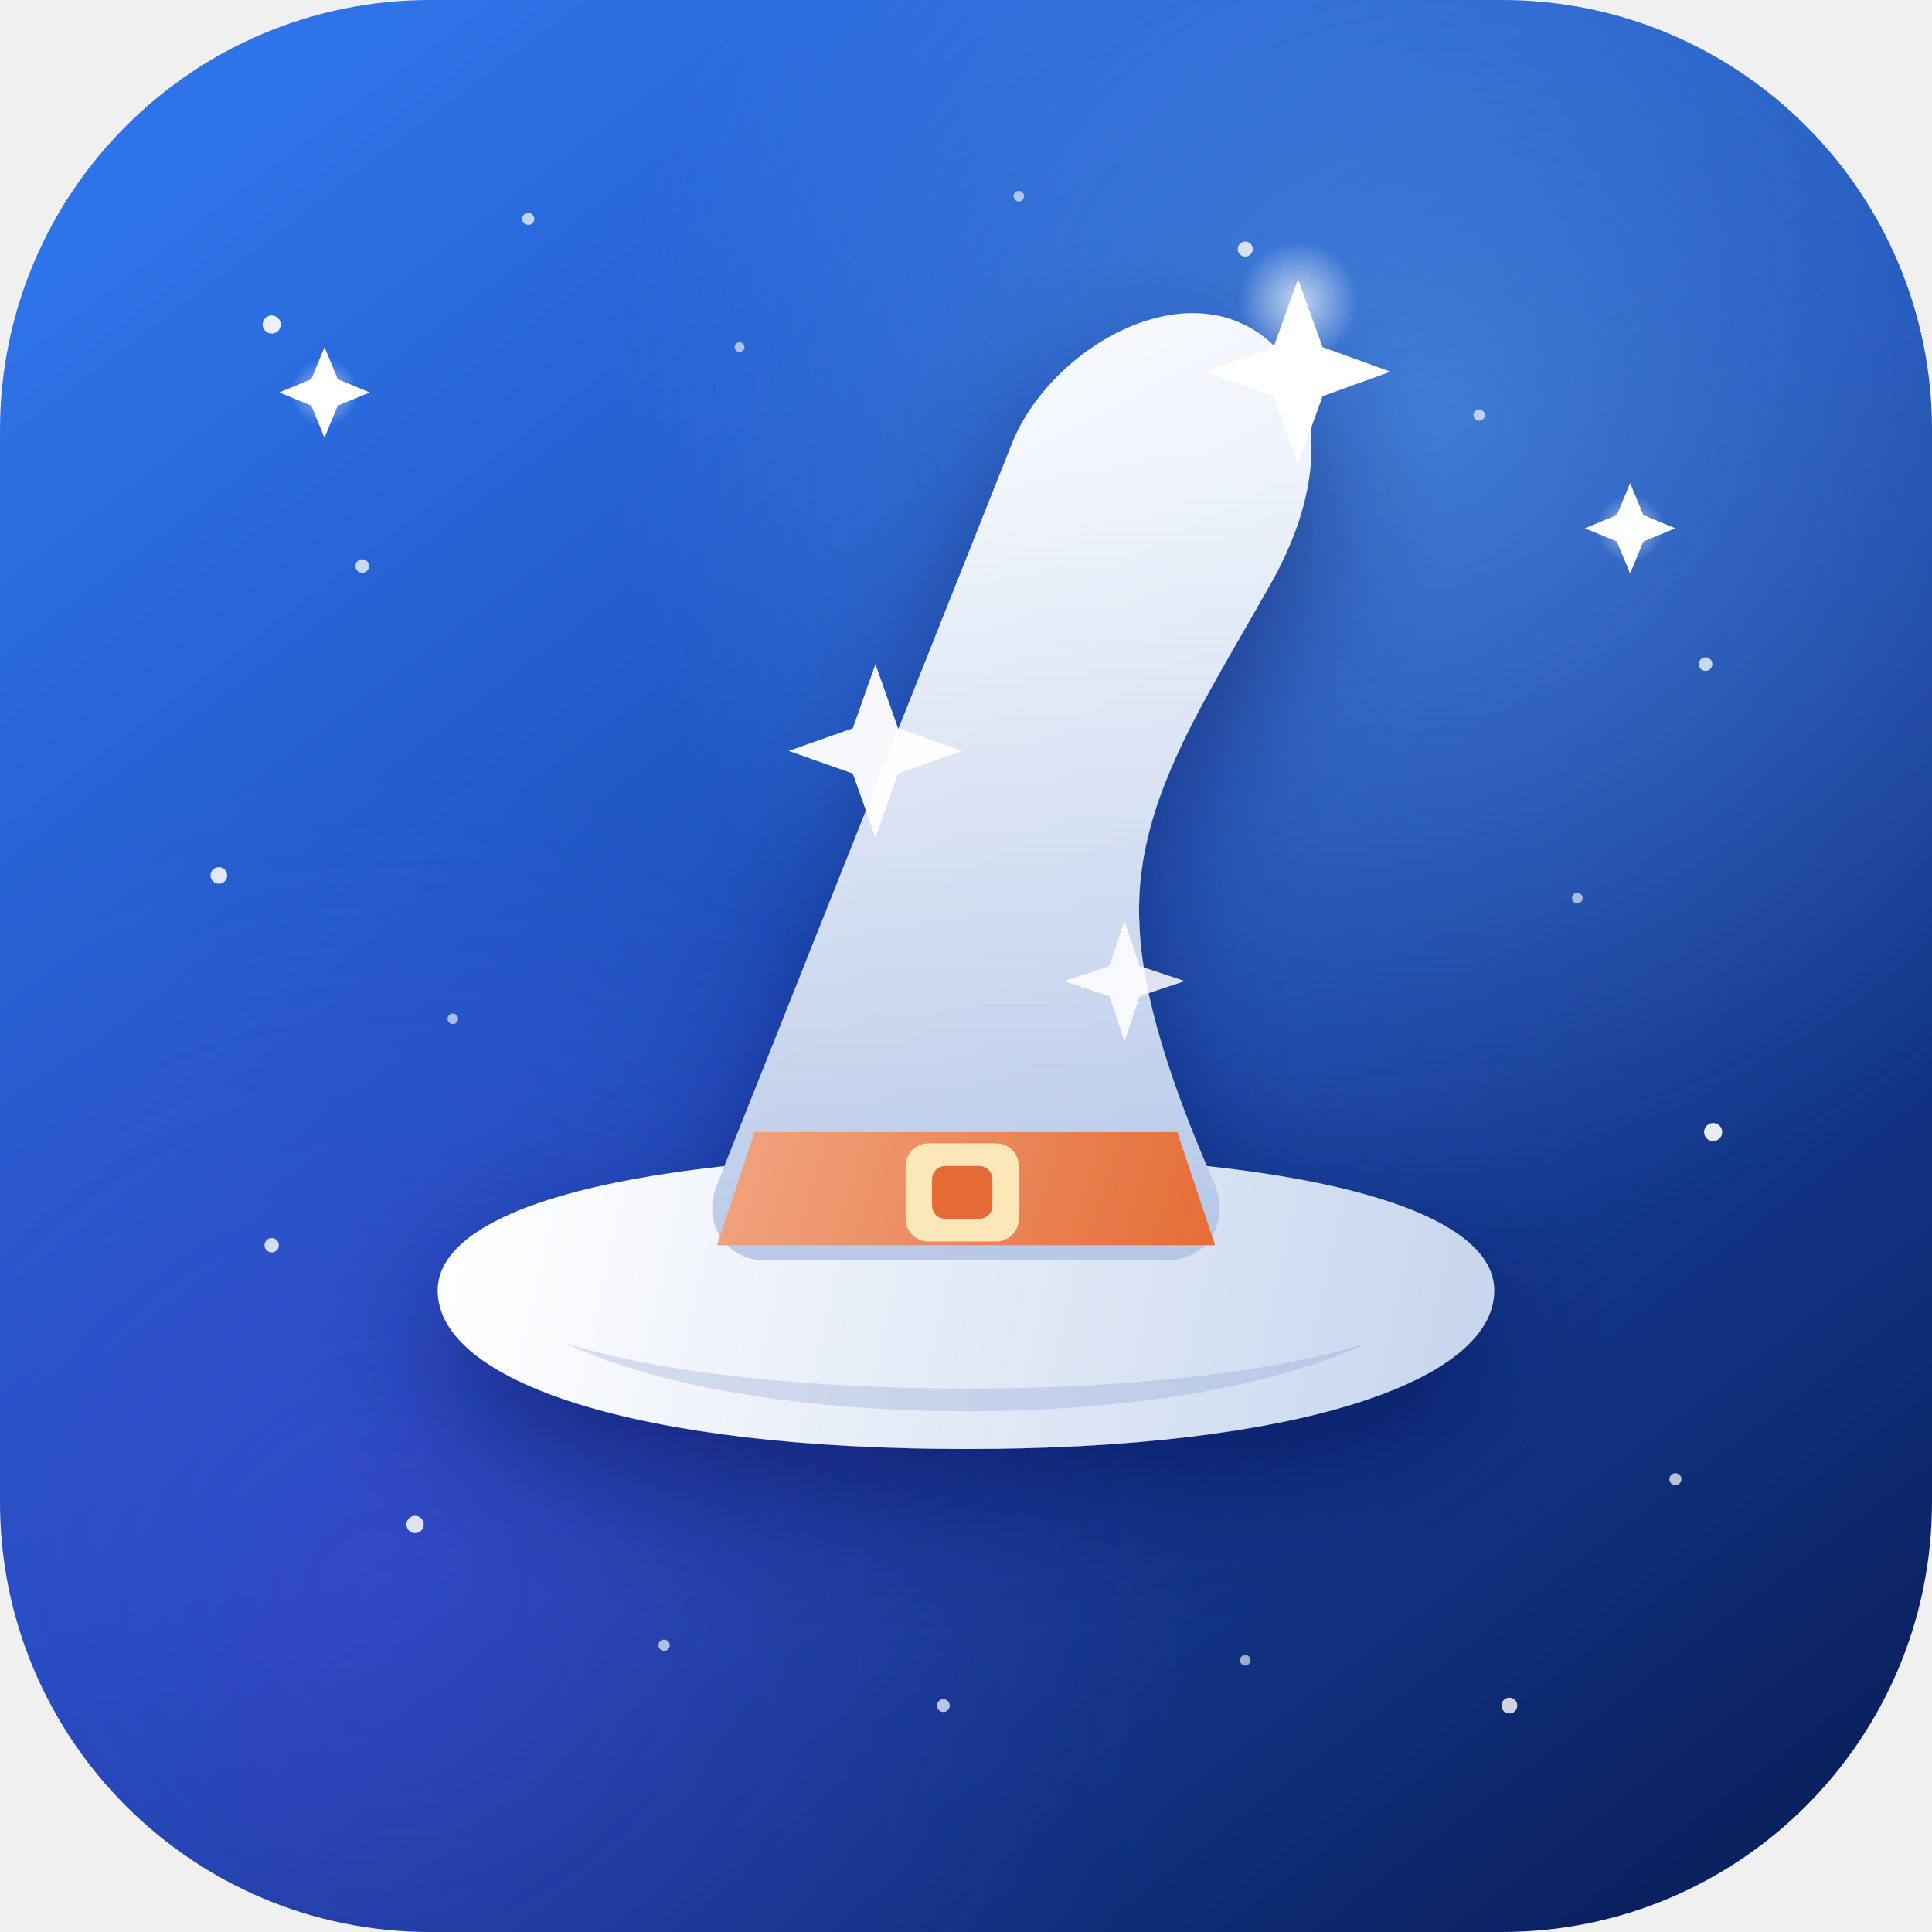
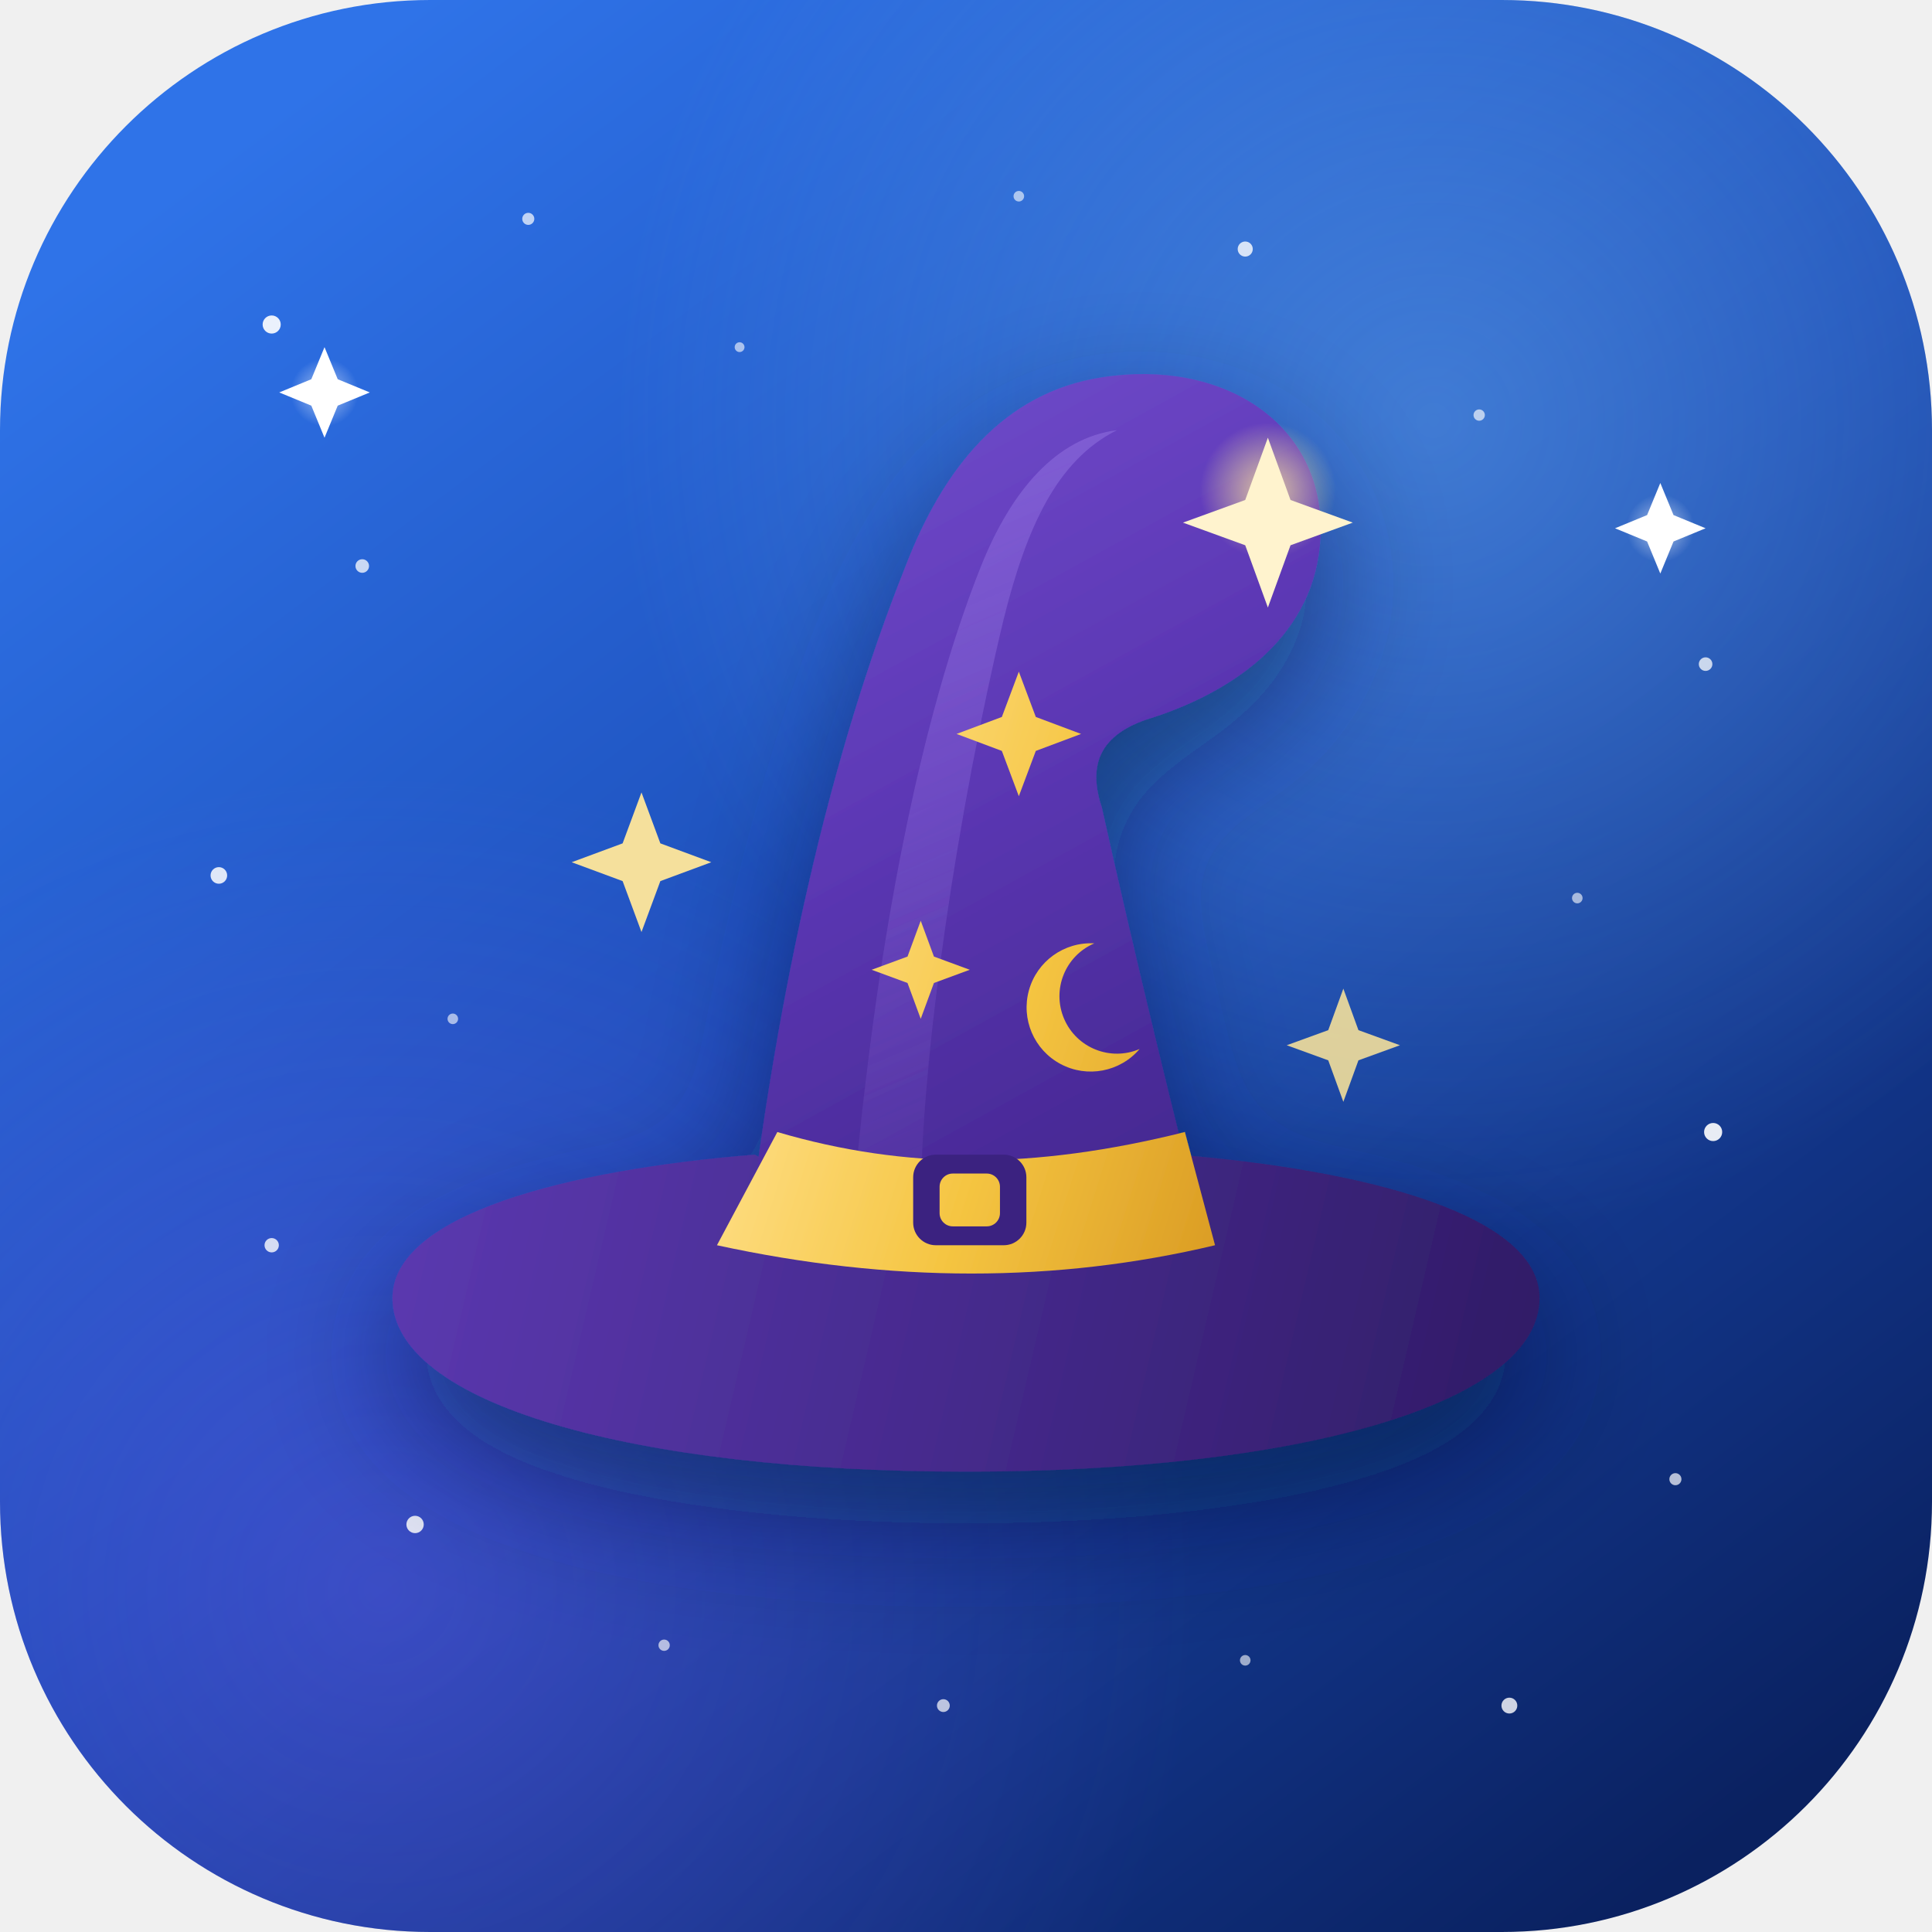
<svg xmlns="http://www.w3.org/2000/svg" width="512" height="512" viewBox="0 0 512 512" fill="none">
  <defs>
    <linearGradient id="bg" x1="80" y1="24" x2="440" y2="500" gradientUnits="userSpaceOnUse">
      <stop offset="0" stop-color="#2F73E8" />
      <stop offset="0.5" stop-color="#1B4BB5" />
      <stop offset="1" stop-color="#0A2160" />
    </linearGradient>
    <radialGradient id="nebula" cx="0.74" cy="0.22" r="0.7">
      <stop offset="0" stop-color="#7FC8FF" stop-opacity="0.35" />
      <stop offset="0.6" stop-color="#7FC8FF" stop-opacity="0" />
    </radialGradient>
    <radialGradient id="nebula2" cx="0.2" cy="0.82" r="0.6">
-       <stop offset="0" stop-color="#6E4BFF" stop-opacity="0.28" />
-       <stop offset="0.7" stop-color="#6E4BFF" stop-opacity="0" />
+       <stop offset="0" stop-color="#8A5BFF" stop-opacity="0.30" />
+       <stop offset="0.7" stop-color="#8A5BFF" stop-opacity="0" />
    </radialGradient>
-     <linearGradient id="hat" x1="180" y1="72" x2="320" y2="336" gradientUnits="userSpaceOnUse">
-       <stop offset="0" stop-color="#FFFFFF" />
-       <stop offset="1" stop-color="#D7E3F7" />
+     <linearGradient id="hat" x1="170" y1="70" x2="330" y2="360" gradientUnits="userSpaceOnUse">
+       <stop offset="0" stop-color="#7C56D8" />
+       <stop offset="0.5" stop-color="#5B37B3" />
+       <stop offset="1" stop-color="#3A2080" />
    </linearGradient>
-     <linearGradient id="hatShade" x1="256" y1="120" x2="256" y2="336" gradientUnits="userSpaceOnUse">
-       <stop offset="0" stop-color="#8FA9D6" stop-opacity="0" />
-       <stop offset="1" stop-color="#7E97CC" stop-opacity="0.38" />
+     <linearGradient id="hatLight" x1="210" y1="120" x2="300" y2="330" gradientUnits="userSpaceOnUse">
+       <stop offset="0" stop-color="#9B7BE8" stop-opacity="0.9" />
+       <stop offset="1" stop-color="#9B7BE8" stop-opacity="0" />
    </linearGradient>
-     <linearGradient id="brim" x1="120" y1="330" x2="392" y2="392" gradientUnits="userSpaceOnUse">
-       <stop offset="0" stop-color="#FFFFFF" />
-       <stop offset="1" stop-color="#C6D5EE" />
+     <linearGradient id="brim" x1="110" y1="330" x2="402" y2="398" gradientUnits="userSpaceOnUse">
+       <stop offset="0" stop-color="#5A38AE" />
+       <stop offset="0.5" stop-color="#452A8C" />
+       <stop offset="1" stop-color="#301C66" />
    </linearGradient>
-     <linearGradient id="band" x1="184" y1="292" x2="326" y2="336" gradientUnits="userSpaceOnUse">
-       <stop offset="0" stop-color="#F2A985" />
-       <stop offset="1" stop-color="#E56A34" />
+     <linearGradient id="gold" x1="186" y1="292" x2="326" y2="336" gradientUnits="userSpaceOnUse">
+       <stop offset="0" stop-color="#FFE08A" />
+       <stop offset="0.5" stop-color="#F5C542" />
+       <stop offset="1" stop-color="#D99A22" />
    </linearGradient>
    <filter id="soft" x="-30%" y="-30%" width="160%" height="160%">
-       <feDropShadow dx="0" dy="14" stdDeviation="18" flood-color="#030F3A" flood-opacity="0.45" />
+       <feDropShadow dx="0" dy="14" stdDeviation="18" flood-color="#050E36" flood-opacity="0.5" />
    </filter>
    <radialGradient id="starGlow" cx="0.5" cy="0.5" r="0.5">
      <stop offset="0" stop-color="#FFFFFF" />
      <stop offset="1" stop-color="#FFFFFF" stop-opacity="0" />
+     </radialGradient>
+     <radialGradient id="goldGlow" cx="0.5" cy="0.5" r="0.5">
+       <stop offset="0" stop-color="#FFE79A" />
+       <stop offset="1" stop-color="#FFE79A" stop-opacity="0" />
    </radialGradient>
  </defs>
  <rect width="512" height="512" rx="114" fill="url(#bg)" />
  <rect width="512" height="512" rx="114" fill="url(#nebula)" />
  <rect width="512" height="512" rx="114" fill="url(#nebula2)" />
  <g fill="#FFFFFF">
    <circle cx="72" cy="86" r="2.4" opacity="0.9" />
    <circle cx="140" cy="58" r="1.6" opacity="0.7" />
    <circle cx="196" cy="92" r="1.3" opacity="0.6" />
    <circle cx="96" cy="150" r="1.8" opacity="0.75" />
    <circle cx="58" cy="232" r="2.2" opacity="0.85" />
    <circle cx="120" cy="270" r="1.4" opacity="0.6" />
    <circle cx="72" cy="330" r="1.9" opacity="0.8" />
    <circle cx="110" cy="404" r="2.3" opacity="0.85" />
    <circle cx="176" cy="436" r="1.5" opacity="0.65" />
    <circle cx="250" cy="452" r="1.7" opacity="0.7" />
    <circle cx="330" cy="440" r="1.4" opacity="0.6" />
    <circle cx="400" cy="452" r="2.1" opacity="0.8" />
    <circle cx="444" cy="392" r="1.6" opacity="0.7" />
    <circle cx="454" cy="300" r="2.4" opacity="0.9" />
    <circle cx="418" cy="238" r="1.4" opacity="0.6" />
    <circle cx="452" cy="176" r="1.8" opacity="0.75" />
    <circle cx="392" cy="110" r="1.5" opacity="0.65" />
    <circle cx="330" cy="66" r="2.0" opacity="0.8" />
    <circle cx="270" cy="52" r="1.4" opacity="0.6" />
  </g>
  <g fill="#FFFFFF">
    <circle cx="86" cy="104" r="9" fill="url(#starGlow)" opacity="0.6" />
    <path d="M86 92 l3.5 8.5 8.5 3.5 -8.5 3.5 -3.5 8.5 -3.5 -8.5 -8.5 -3.5 8.5 -3.5 z" />
-     <circle cx="432" cy="140" r="9" fill="url(#starGlow)" opacity="0.6" />
-     <path d="M432 128 l3.5 8.5 8.5 3.5 -8.5 3.5 -3.5 8.5 -3.5 -8.5 -8.5 -3.5 8.5 -3.5 z" />
-     <circle cx="150" cy="360" r="7" fill="url(#starGlow)" opacity="0.5" />
-     <path d="M150 351 l2.8 6.5 6.5 2.8 -6.5 2.8 -2.8 6.5 -2.8 -6.5 -6.5 -2.8 6.5 -2.8 z" />
+     <circle cx="440" cy="140" r="9" fill="url(#starGlow)" opacity="0.6" />
+     <path d="M440 128 l3.5 8.5 8.5 3.5 -8.5 3.5 -3.5 8.5 -3.5 -8.5 -8.5 -3.5 8.5 -3.5 z" />
  </g>
  <g filter="url(#soft)">
-     <path d="M116 342 C116 320 168 306 256 306 C344 306 396 320 396 342              C396 366 344 384 256 384 C168 384 116 366 116 342 Z" fill="url(#brim)" />
-     <path d="M338 92 C352 108 350 132 336 156 C318 188 300 214 302 246              C303 268 314 296 322 314 C326 324 320 334 309 334 L203 334              C192 334 186 324 190 314 L268 118 C278 92 316 70 338 92 Z" fill="url(#hat)" />
-     <path d="M338 92 C352 108 350 132 336 156 C318 188 300 214 302 246              C303 268 314 296 322 314 C326 324 320 334 309 334 L203 334              C192 334 186 324 190 314 L268 118 C278 92 316 70 338 92 Z" fill="url(#hatShade)" />
-     <path d="M200 300 L312 300 L322 330 L190 330 Z" fill="url(#band)" />
-     <rect x="240" y="303" width="30" height="26" rx="6" fill="#FCE7B8" />
-     <rect x="247" y="309" width="16" height="14" rx="3.5" fill="#E56A34" />
-     <path d="M150 356 C200 372 312 372 362 356 C312 380 200 380 150 356 Z" fill="#7E97CC" opacity="0.28" />
+     <path d="M104 344              C104 322 150 310 200 306              C214 314 298 314 312 306              C362 310 408 322 408 344              C408 372 344 390 256 390              C168 390 104 372 104 344 Z" fill="url(#brim)" />
+     <path d="M198 330              C206 262 220 200 240 150              C250 124 266 104 292 100              C324 95 350 112 350 140              C350 166 330 182 306 190              C292 194 288 202 292 214              C300 250 312 300 320 330 Z" fill="url(#hat)" />
+     <path d="M226 320              C232 250 244 190 260 150              C268 130 280 116 296 114              C280 122 272 140 266 164              C254 214 244 280 244 320 Z" fill="url(#hatLight)" opacity="0.55" />
+     <path d="M206 300 C240 310 274 310 314 300 L322 330 C280 340 236 340 190 330 Z" fill="url(#gold)" />
+     <rect x="242" y="306" width="30" height="24" rx="6" fill="#3A2080" />
+     <rect x="249" y="311" width="16" height="14" rx="3.5" fill="url(#gold)" />
+     <g fill="url(#gold)">
+       <path d="M270 178 l4.5 12 12 4.5 -12 4.5 -4.5 12 -4.5 -12 -12 -4.5 12 -4.5 z" />
+       <path d="M244 244 l3.5 9.5 9.5 3.5 -9.5 3.5 -3.5 9.5 -3.5 -9.5 -9.5 -3.5 9.5 -3.5 z" />
+     </g>
+     <path d="M290 250 a17 17 0 1 0 12 28 a13 13 0 1 1 -12 -28 z" fill="url(#gold)" />
  </g>
-   <circle cx="344" cy="80" r="16" fill="url(#starGlow)" opacity="0.7" />
-   <path d="M344 74 l6.5 18 18 6.5 -18 6.5 -6.5 18 -6.5 -18 -18 -6.5 18 -6.5 z" fill="#FFFFFF" />
-   <g fill="#FFFFFF">
-     <path d="M232 176 l6 17 17 6 -17 6 -6 17 -6 -17 -17 -6 17 -6 z" opacity="0.96" />
-     <path d="M298 244 l4 12 12 4 -12 4 -4 12 -4 -12 -12 -4 12 -4 z" opacity="0.85" />
+   <circle cx="336" cy="130" r="18" fill="url(#goldGlow)" opacity="0.8" />
+   <path d="M336 116 l6 16.5 16.5 6 -16.5 6 -6 16.5 -6 -16.5 -16.5 -6 16.5 -6 z" fill="#FFF3CE" />
+   <g fill="#FFE79A">
+     <path d="M170 210 l5 13.5 13.5 5 -13.5 5 -5 13.5 -5 -13.5 -13.5 -5 13.5 -5 z" opacity="0.95" />
+     <path d="M356 262 l4 11 11 4 -11 4 -4 11 -4 -11 -11 -4 11 -4 z" opacity="0.85" />
  </g>
</svg>
